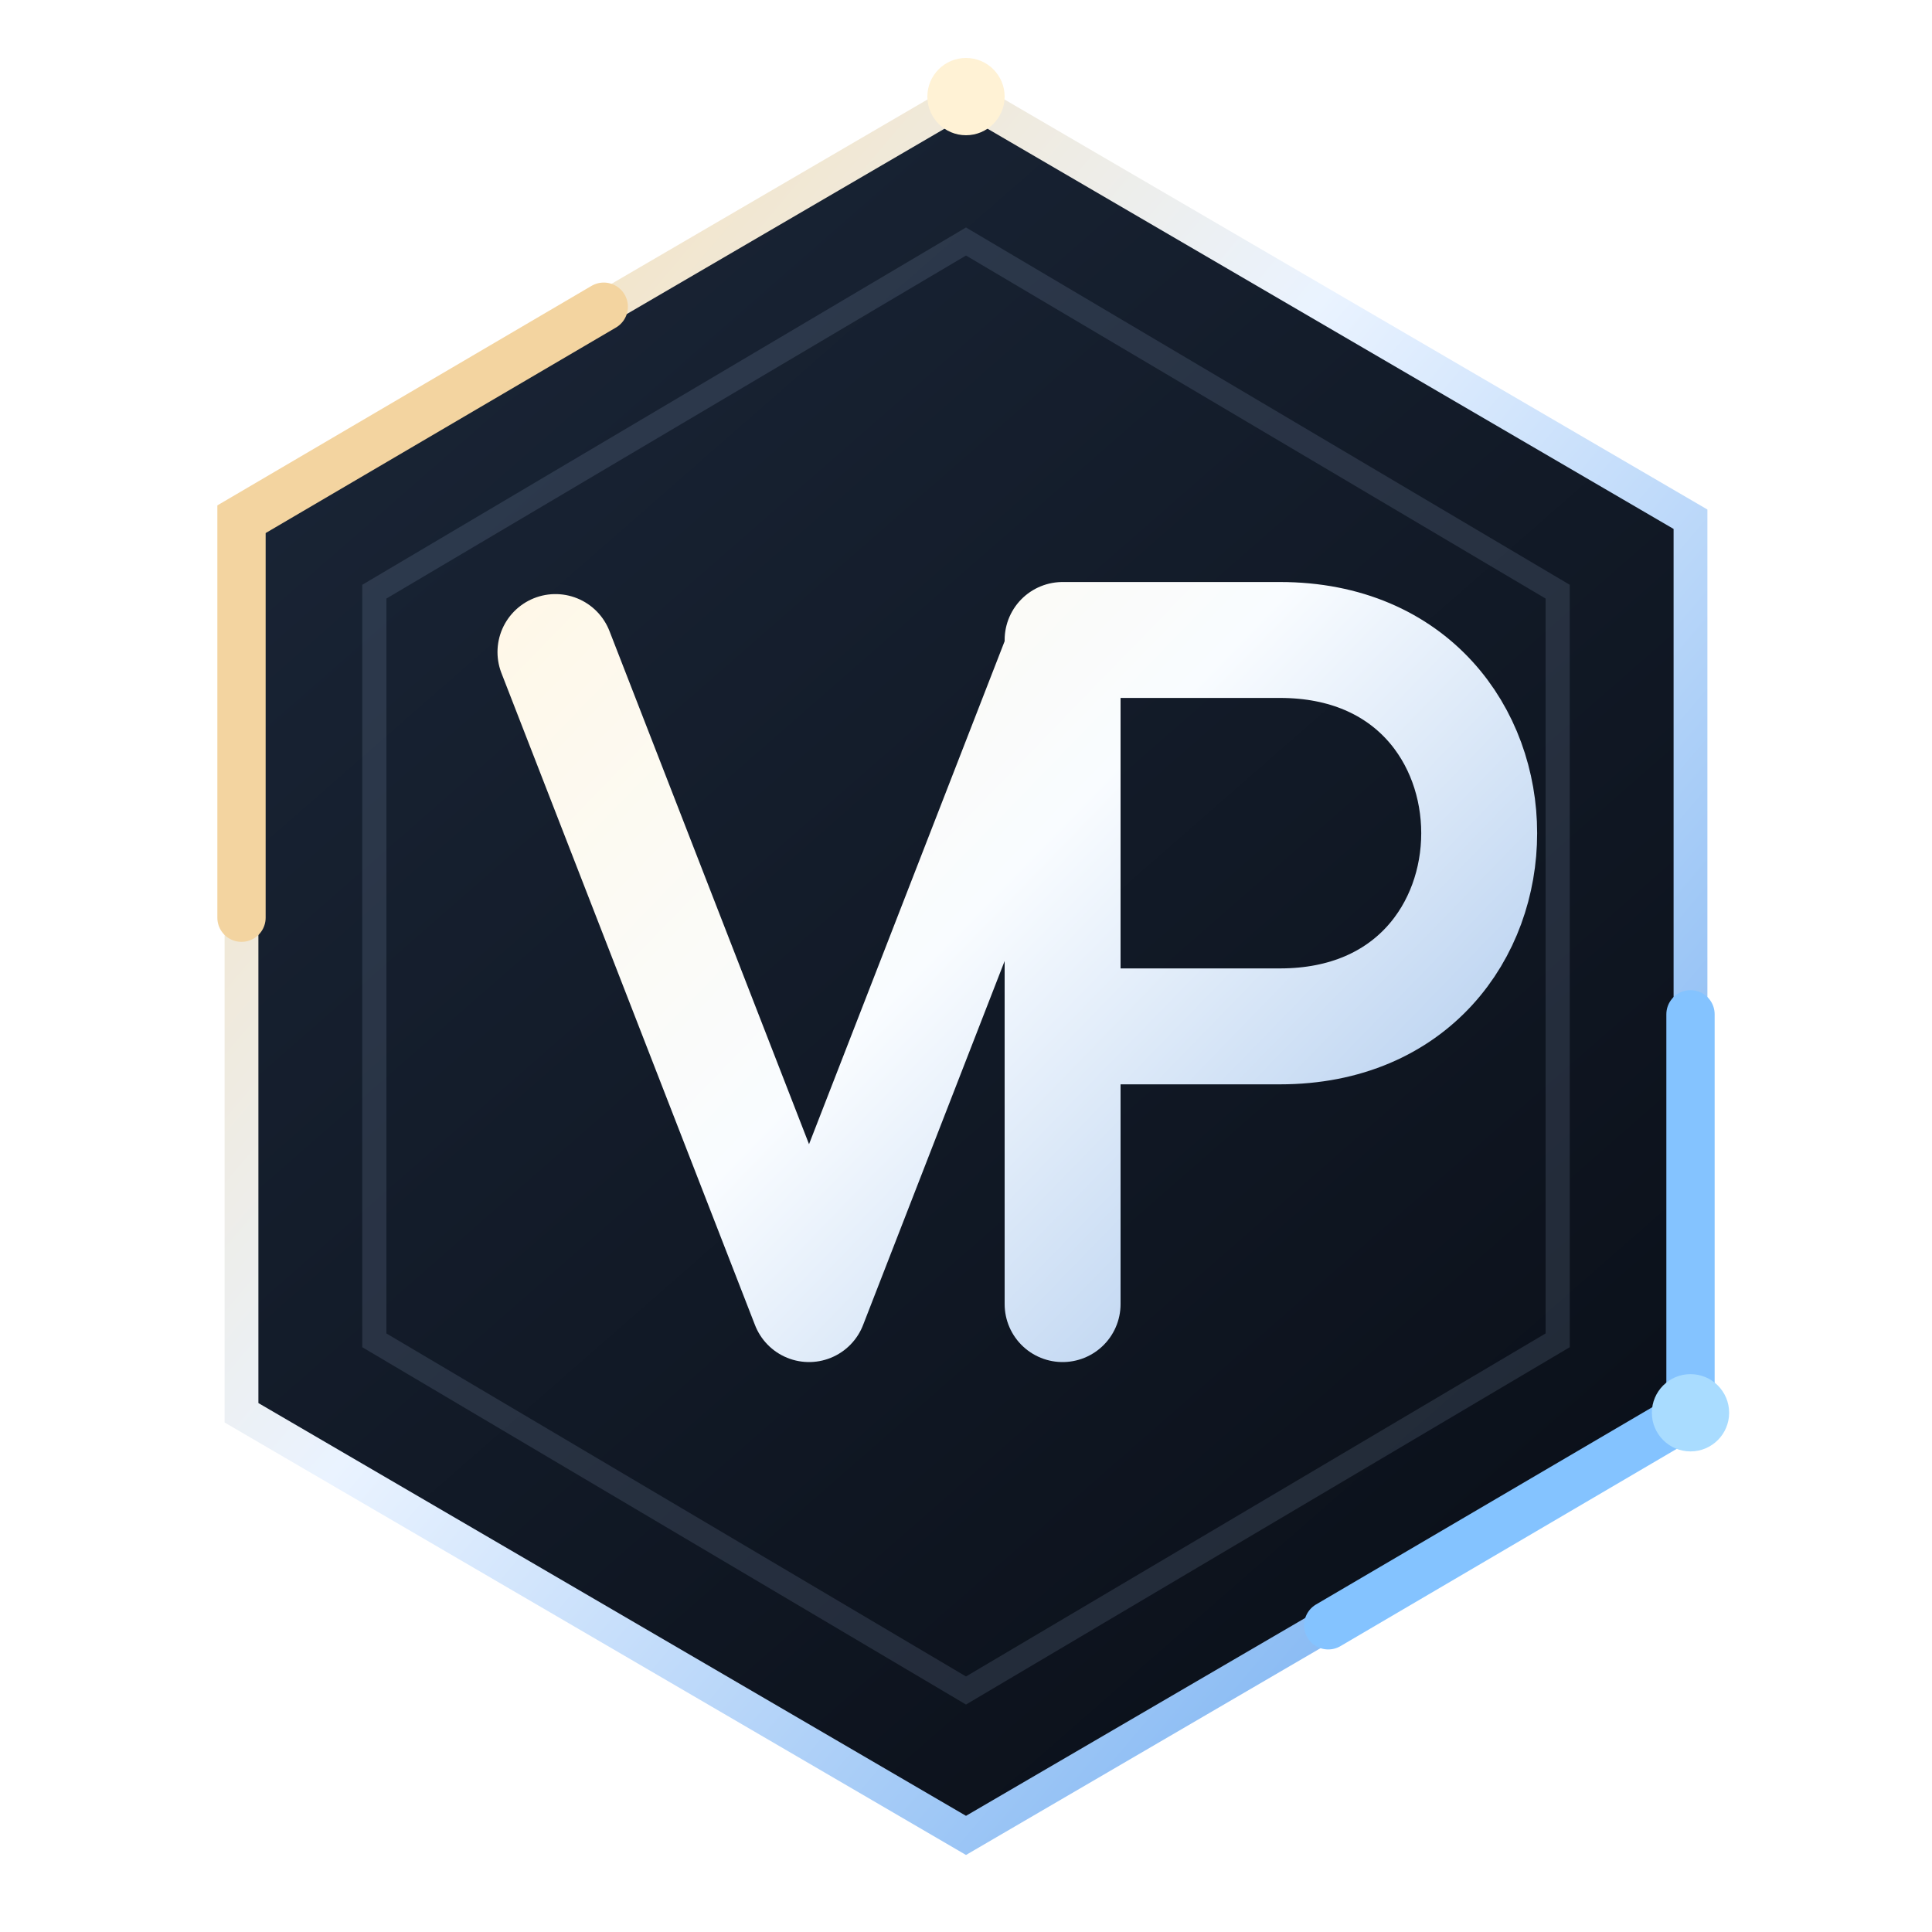
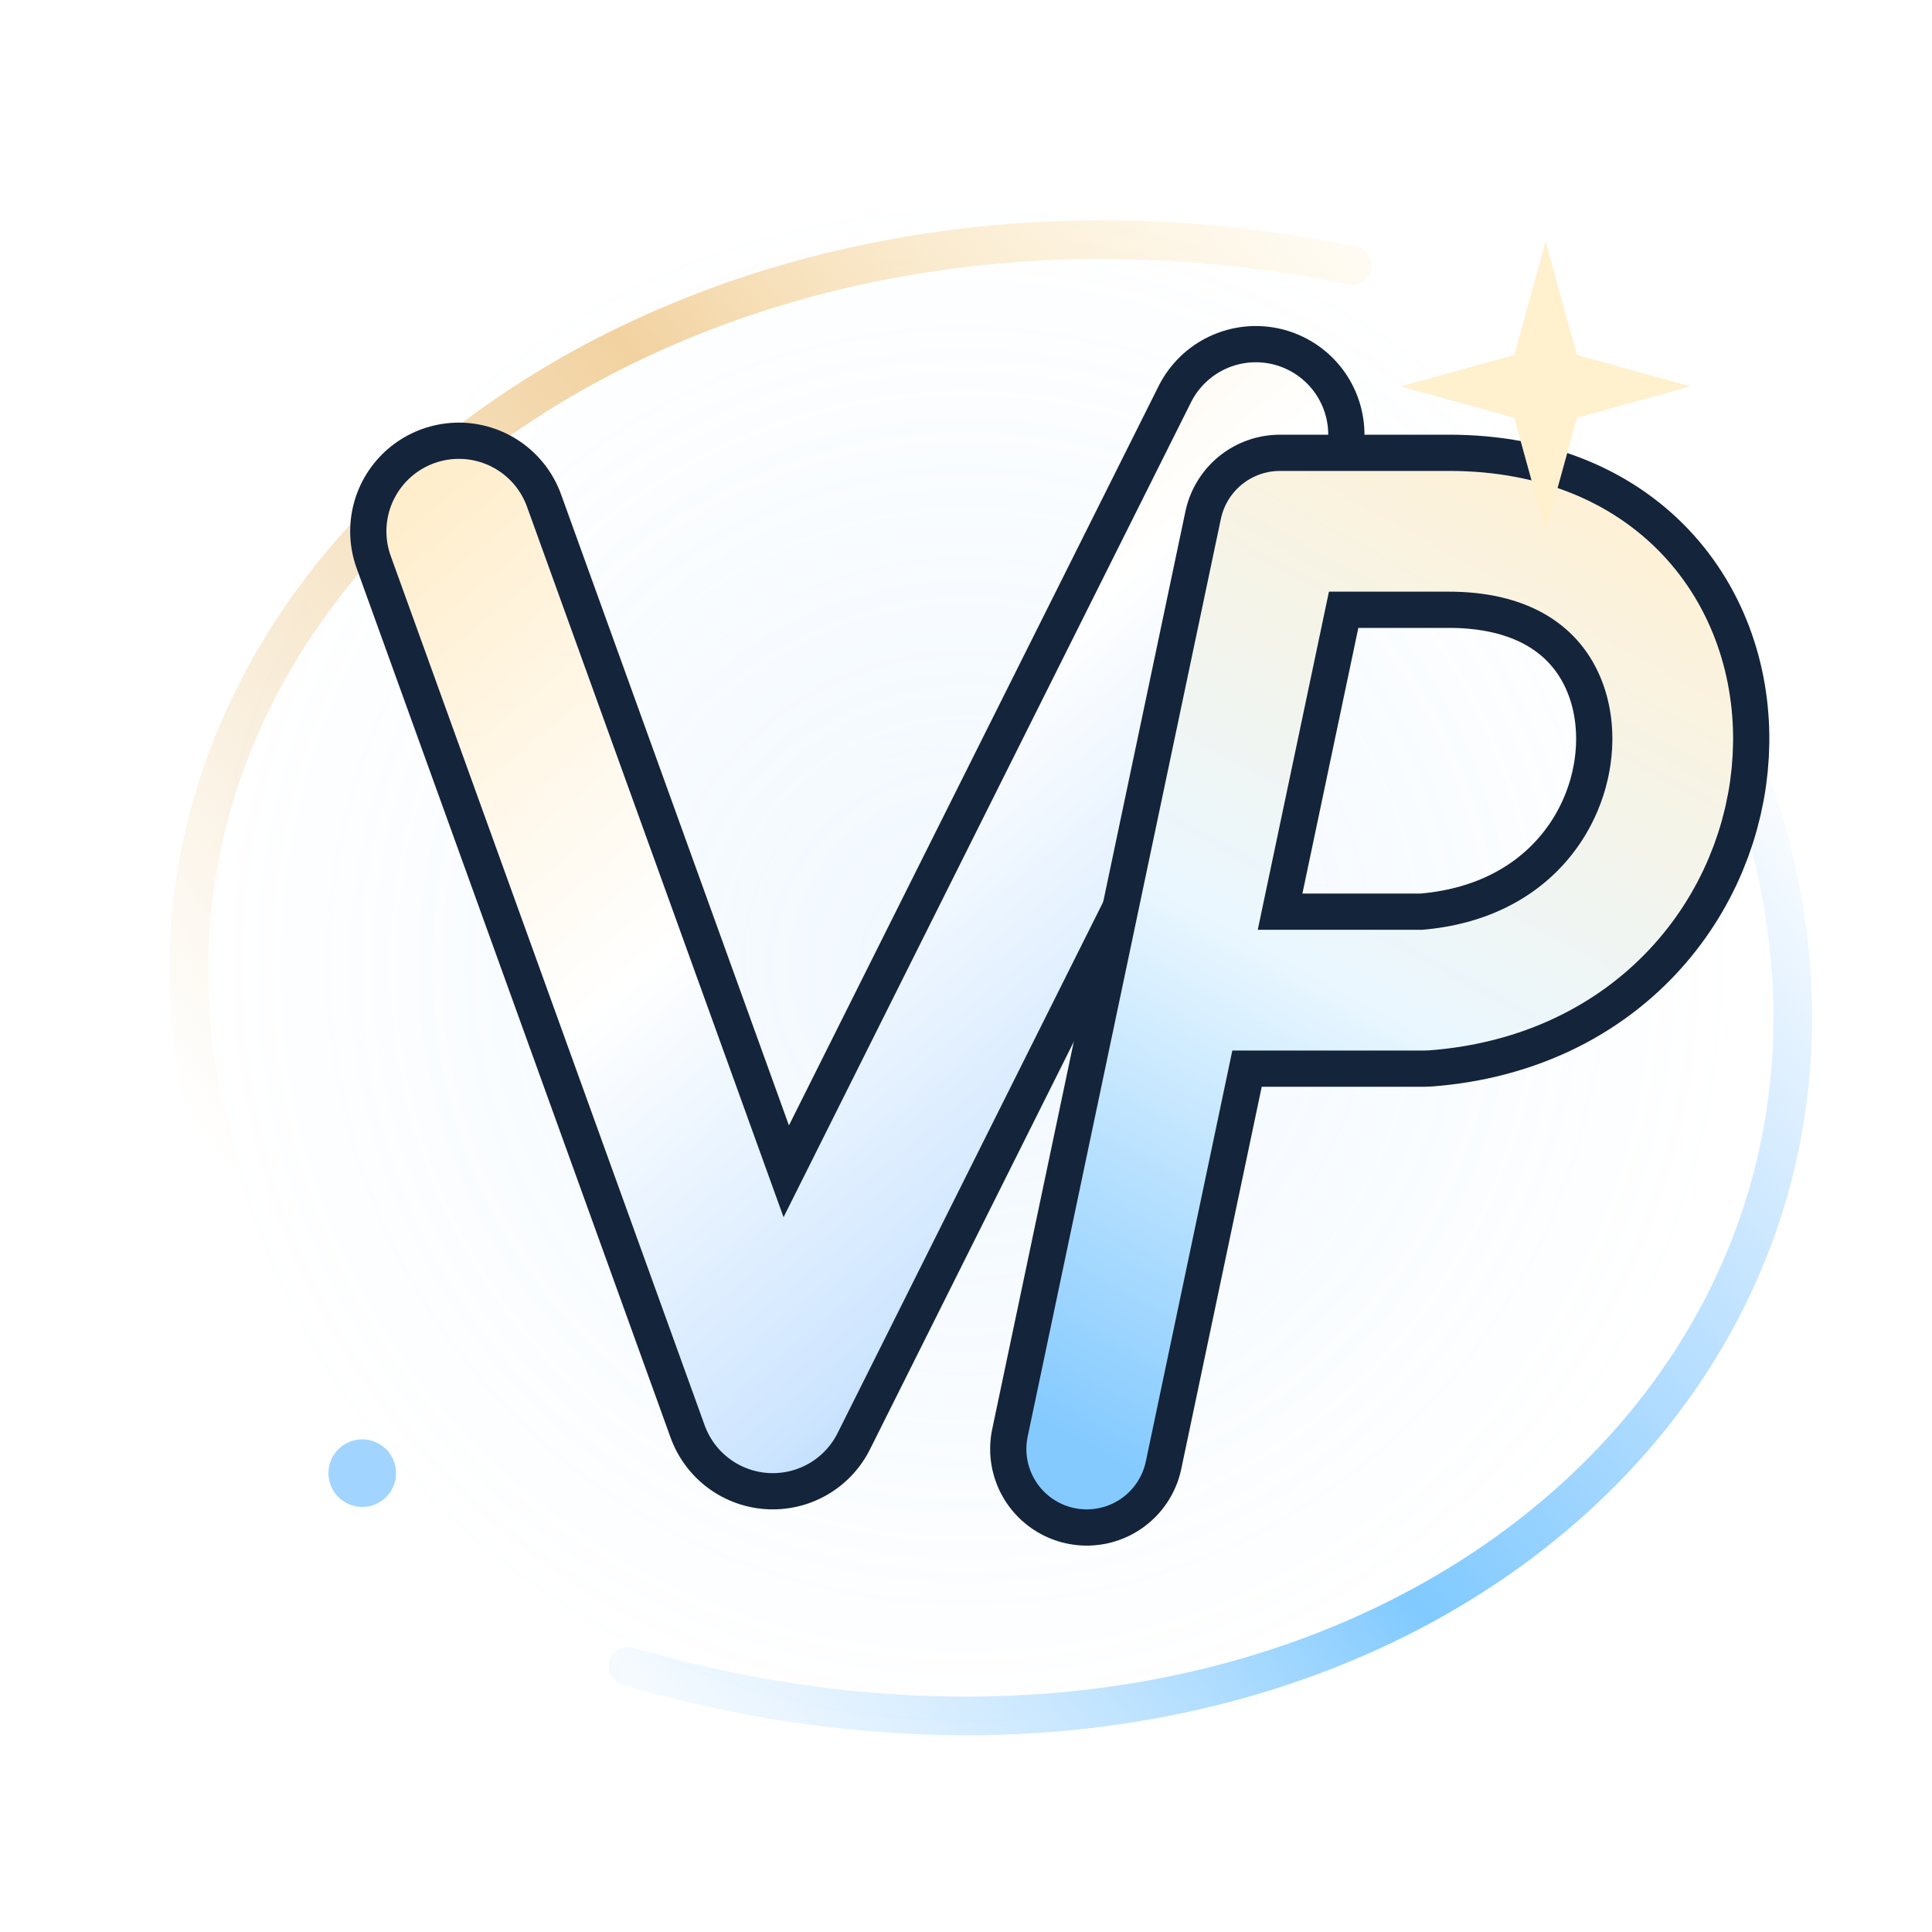
<svg xmlns="http://www.w3.org/2000/svg" viewBox="0 0 80 80" fill="none">
  <defs>
-     <linearGradient id="rim" x1="8" y1="12" x2="72" y2="66" gradientUnits="userSpaceOnUse">
-       <stop stop-color="#f7deb0" />
-       <stop offset=".43" stop-color="#eaf3ff" />
-       <stop offset="1" stop-color="#6caaf0" />
+     <linearGradient id="platinum" x1="20" y1="17" x2="57" y2="62" gradientUnits="userSpaceOnUse">
+       <stop stop-color="#ffedca" />
+       <stop offset=".38" stop-color="#fff" />
+       <stop offset=".7" stop-color="#cde5ff" />
+       <stop offset="1" stop-color="#77b6ed" />
    </linearGradient>
-     <linearGradient id="metal" x1="23" y1="22" x2="58" y2="56" gradientUnits="userSpaceOnUse">
-       <stop stop-color="#fff8e7" />
-       <stop offset=".48" stop-color="#f9fcff" />
-       <stop offset="1" stop-color="#a9c7ec" />
+     <linearGradient id="blue-metal" x1="45" y1="60" x2="67" y2="20" gradientUnits="userSpaceOnUse">
+       <stop stop-color="#84caff" />
+       <stop offset=".48" stop-color="#eaf7ff" />
+       <stop offset="1" stop-color="#fff1d4" />
    </linearGradient>
-     <linearGradient id="body" x1="16" y1="14" x2="65" y2="70" gradientUnits="userSpaceOnUse">
-       <stop stop-color="#192435" />
-       <stop offset="1" stop-color="#0a0f18" />
+     <linearGradient id="gold-orbit" x1="9" y1="48" x2="58" y2="11" gradientUnits="userSpaceOnUse">
+       <stop stop-color="#efd3a3" stop-opacity="0" />
+       <stop offset=".55" stop-color="#f2d2a0" />
+       <stop offset="1" stop-color="#fff0cc" stop-opacity=".2" />
    </linearGradient>
+     <linearGradient id="blue-orbit" x1="73" y1="30" x2="25" y2="70" gradientUnits="userSpaceOnUse">
+       <stop stop-color="#7dbfff" stop-opacity="0" />
+       <stop offset=".55" stop-color="#80caff" />
+       <stop offset="1" stop-color="#b7dcff" stop-opacity=".1" />
+     </linearGradient>
+     <radialGradient id="aura">
+       <stop stop-color="#8bc8ff" stop-opacity=".13" />
+       <stop offset="1" stop-color="#8bc8ff" stop-opacity="0" />
+     </radialGradient>
  </defs>
-   <path d="M40 4 70 21.5v37L40 76 10 58.5v-37Z" fill="url(#body)" stroke="url(#rim)" stroke-width="1.4" />
-   <path d="M40 10 64.5 24.5v31L40 70 15.5 55.5v-31Z" stroke="#b9d5fa" stroke-opacity=".13" />
-   <path d="m23 27 10.5 27L44 27M44 54V26.5h9c11 0 11 16 0 16h-9" stroke="url(#metal)" stroke-width="4.8" stroke-linecap="round" stroke-linejoin="round" />
-   <path d="M10 38V21.5L25 12.7" stroke="#f3d4a0" stroke-width="2" stroke-linecap="round" />
-   <path d="M70 42v16.5l-15 8.8" stroke="#84c3ff" stroke-width="2" stroke-linecap="round" />
-   <circle cx="40" cy="4" r="1.6" fill="#fff2d5" />
-   <circle cx="70" cy="58.5" r="1.6" fill="#a9dcff" />
+   <circle cx="40" cy="40" r="32" fill="url(#aura)" />
+   <path d="M9 48C2 25 27 5 56 11" stroke="url(#gold-orbit)" stroke-width="1.6" stroke-linecap="round" />
+   <path d="M72 31c10 25-15 47-46 38" stroke="url(#blue-orbit)" stroke-width="1.6" stroke-linecap="round" />
+   <path d="m19 22 13 36 20-40" stroke="#14243b" stroke-width="9" stroke-linecap="round" stroke-linejoin="round" />
+   <path d="m19 22 13 36 20-40" stroke="url(#platinum)" stroke-width="6" stroke-linecap="round" stroke-linejoin="round" />
+   <path d="m45 60 8-38h7c13 0 12 18-1 19h-10" stroke="#14243b" stroke-width="8" stroke-linecap="round" stroke-linejoin="round" />
+   <path d="m45 60 8-38h7c13 0 12 18-1 19h-10" stroke="url(#blue-metal)" stroke-width="5" stroke-linecap="round" stroke-linejoin="round" />
+   <path d="m64 10 1.3 4.7L70 16l-4.7 1.3L64 22l-1.3-4.7L58 16l4.7-1.3Z" fill="#fff0ce" />
+   <circle cx="15" cy="61" r="1.4" fill="#8acaff" opacity=".8" />
</svg>
